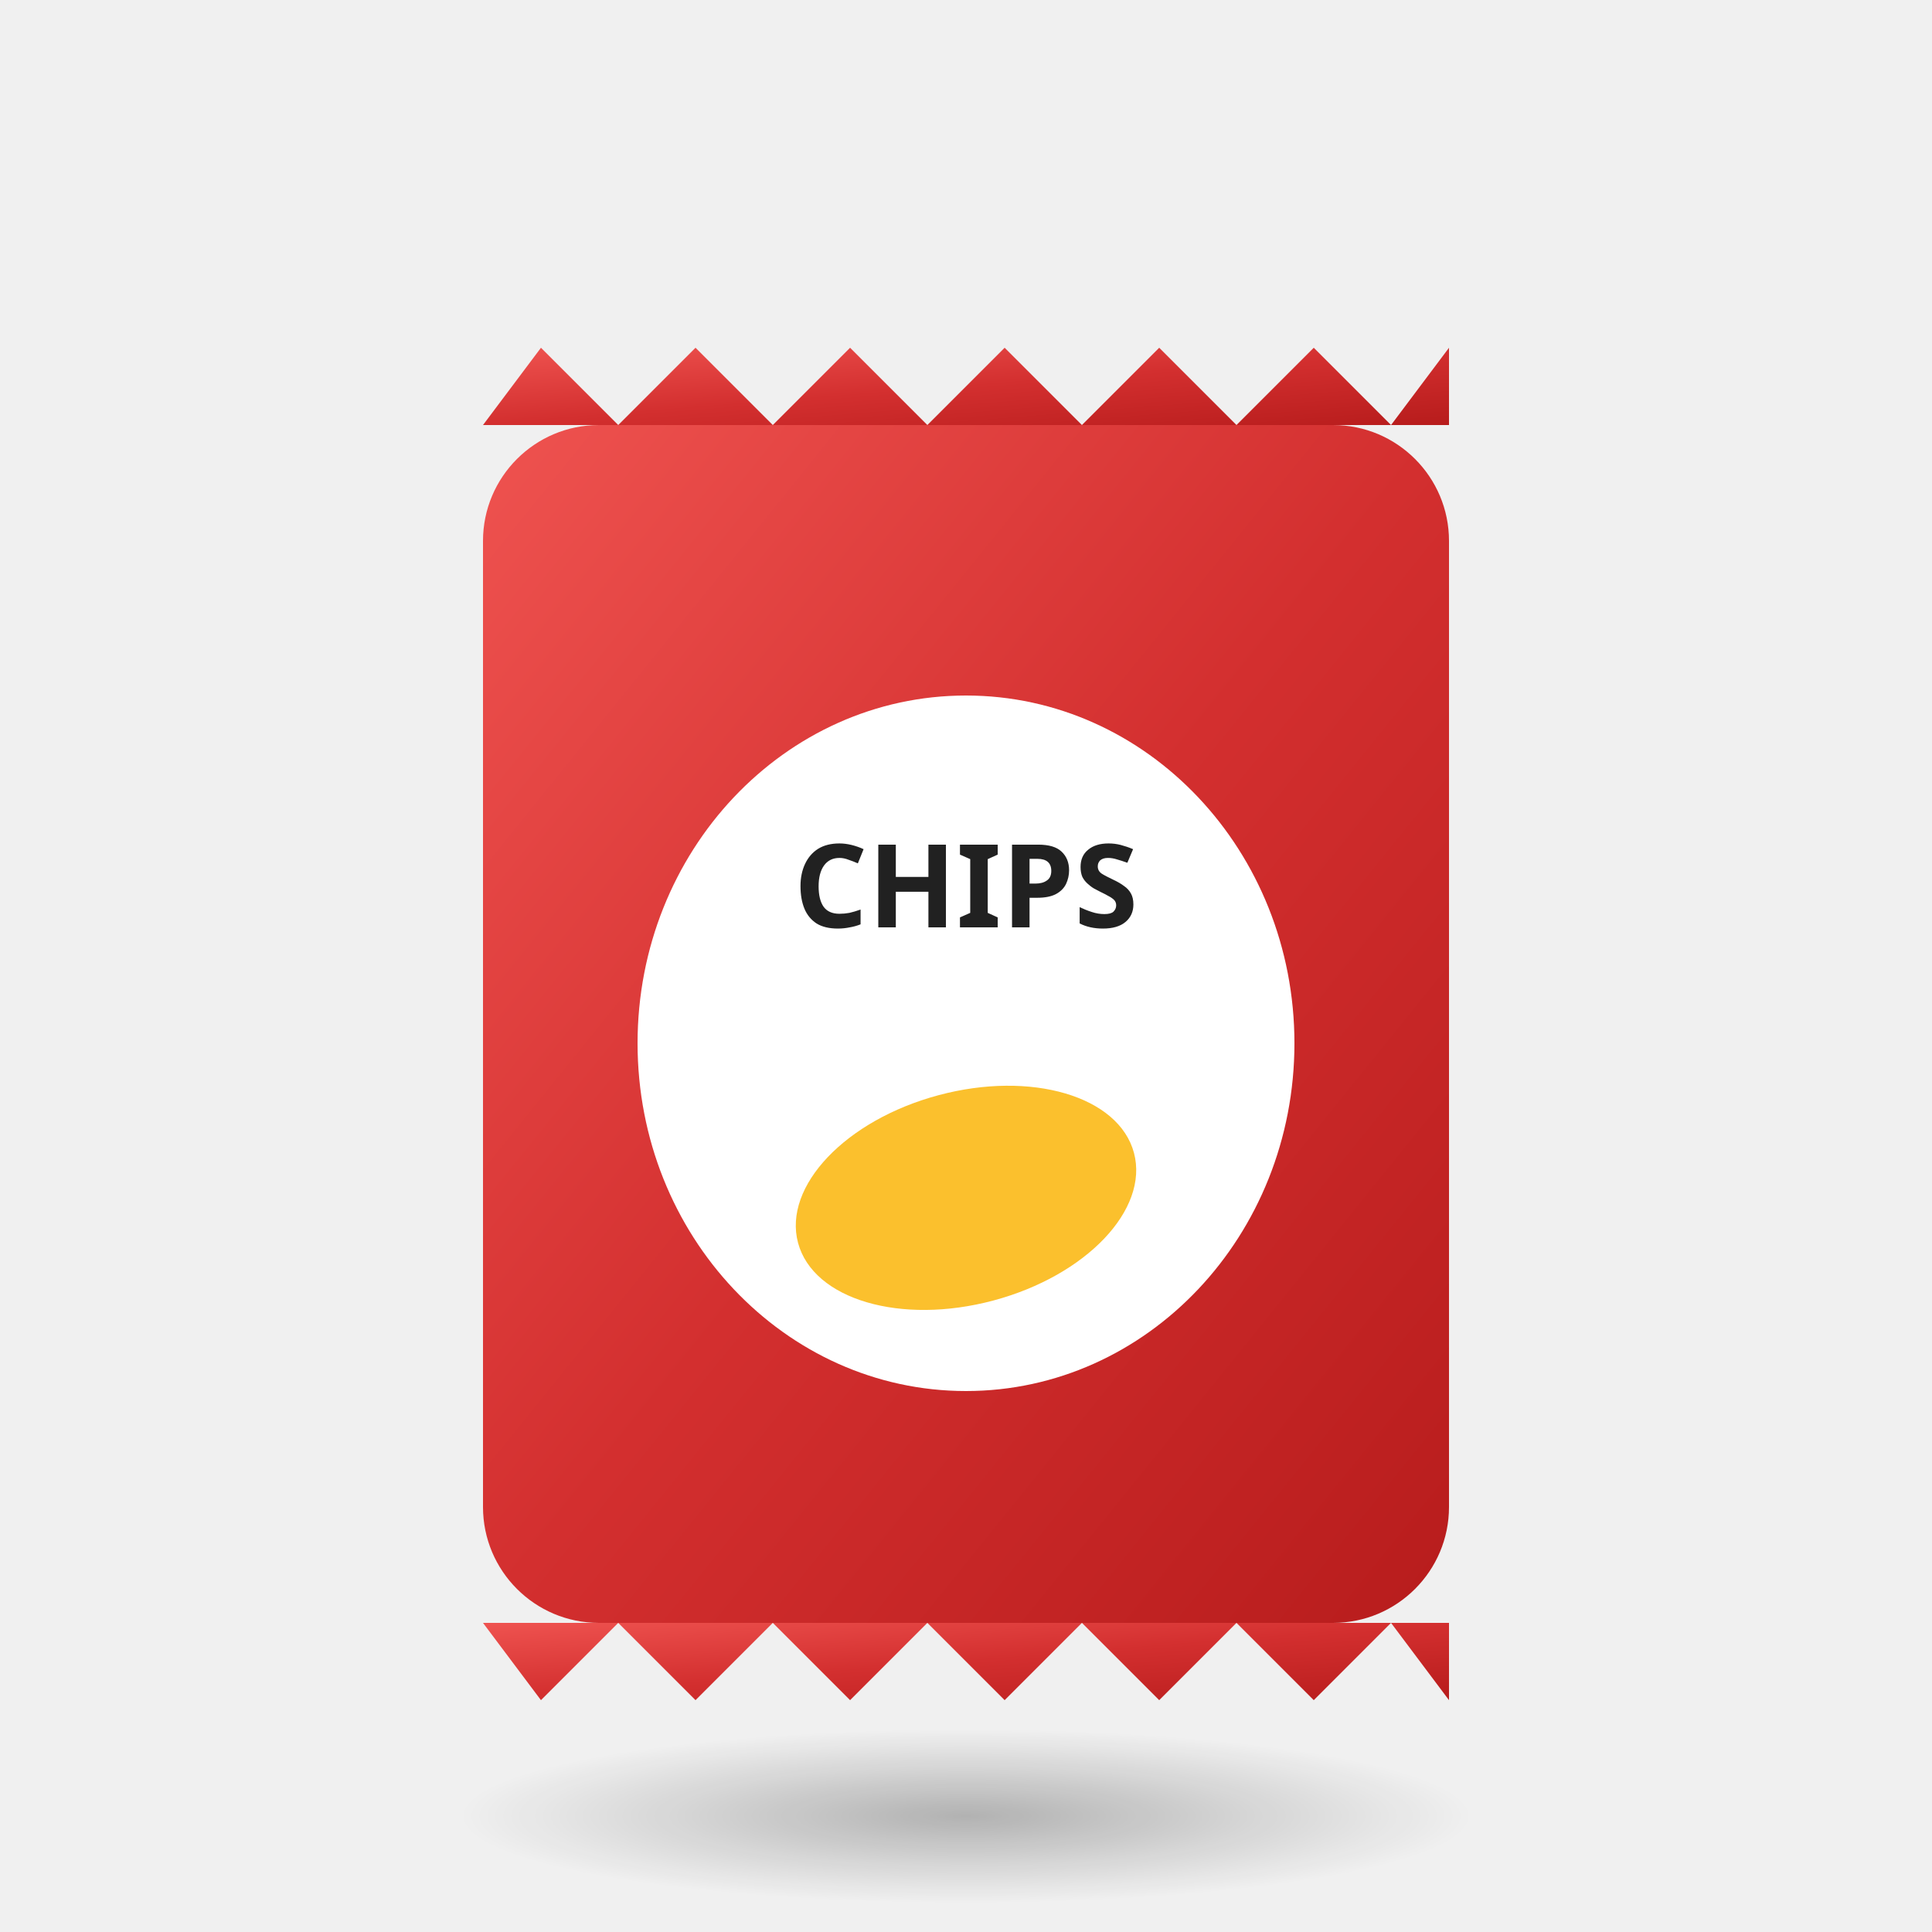
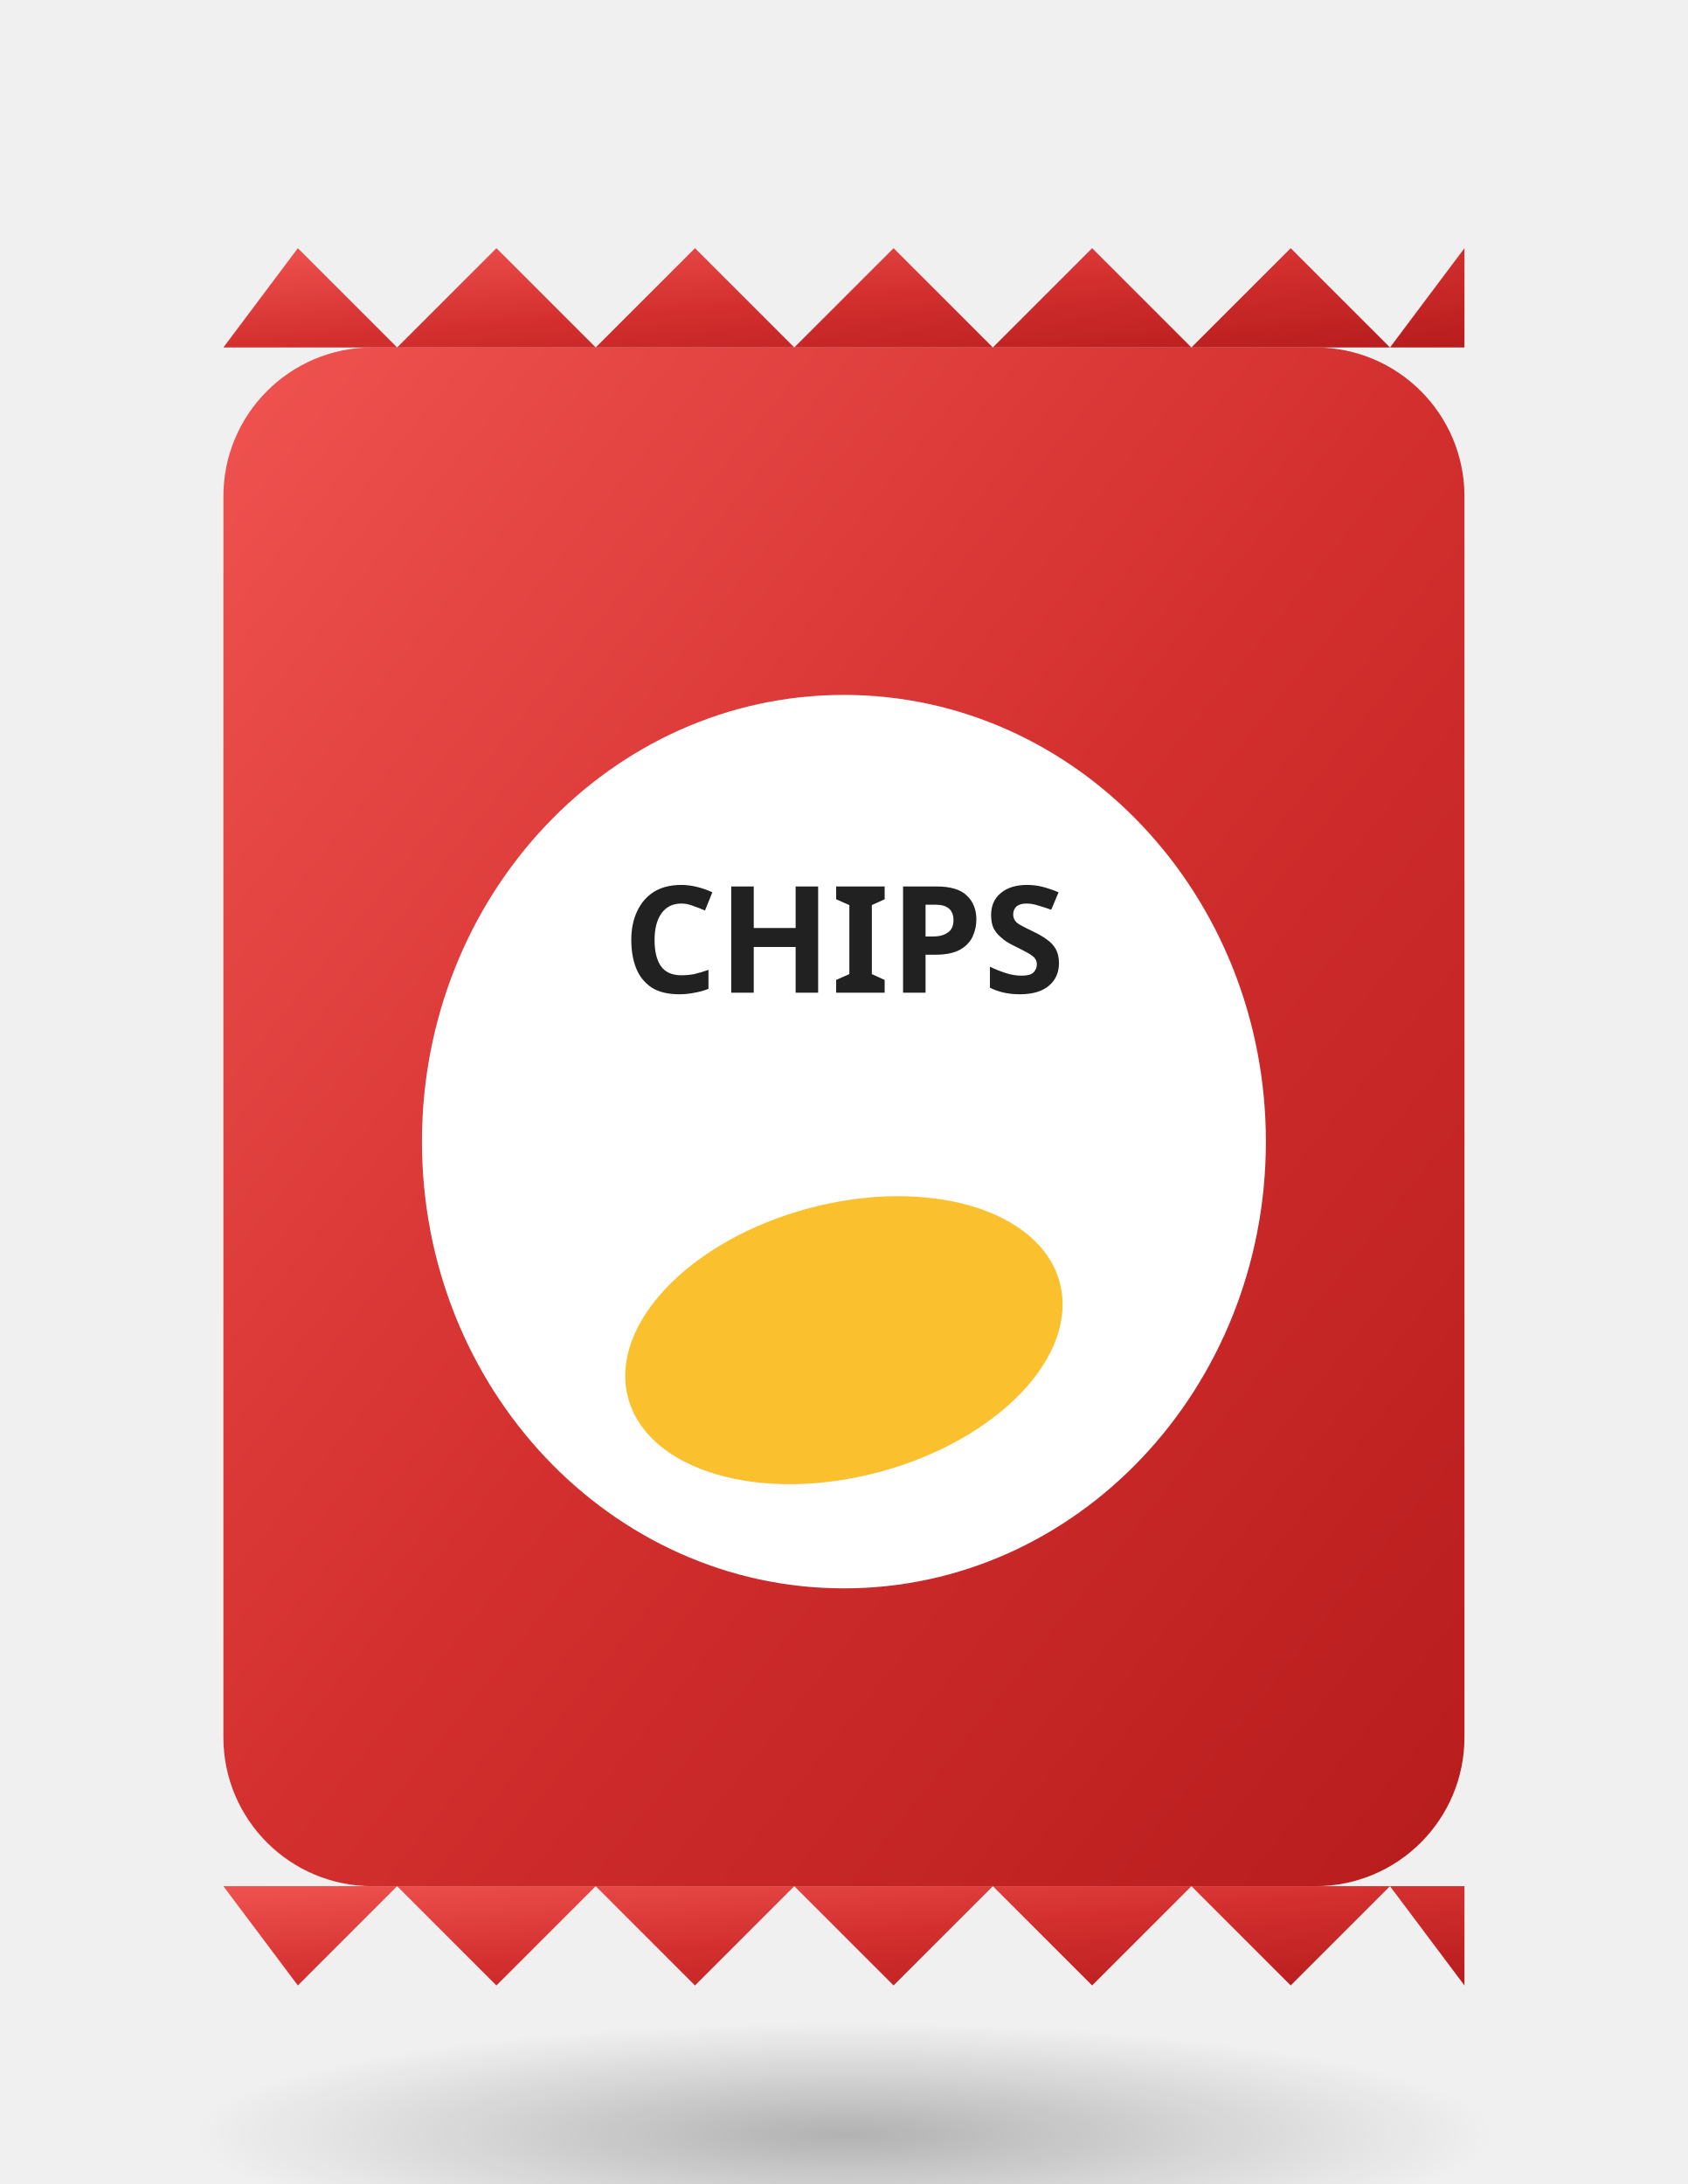
- <svg xmlns="http://www.w3.org/2000/svg" viewBox="0 0 100 100" width="100%" height="100%">
+ <svg xmlns="http://www.w3.org/2000/svg" viewBox="16 8 68 88" width="100%" height="100%">
  <defs>
    <filter id="clay-blur" x="-20%" y="-20%" width="140%" height="140%">
      <feGaussianBlur stdDeviation="1.2" />
    </filter>
    <radialGradient id="clay-shadow" cx="50%" cy="50%" r="50%">
      <stop offset="0%" stop-color="#000" stop-opacity="0.26" />
      <stop offset="60%" stop-color="#000" stop-opacity="0.10" />
      <stop offset="100%" stop-color="#000" stop-opacity="0" />
    </radialGradient>
    <radialGradient id="gloss-eye" cx="35%" cy="30%" r="65%">
      <stop offset="0%" stop-color="#37474f" />
      <stop offset="60%" stop-color="#212121" />
      <stop offset="100%" stop-color="#000000" />
    </radialGradient>
    <linearGradient id="cbag-red_snack_bag" x1="0%" y1="0%" x2="100%" y2="100%">
      <stop offset="0%" stop-color="#ef5350" />
      <stop offset="50%" stop-color="#d32f2f" />
      <stop offset="100%" stop-color="#b71c1c" />
    </linearGradient>
  </defs>
  <ellipse cx="50" cy="94" rx="26" ry="4.5" fill="url(#clay-shadow)" />
  <rect x="25" y="22" width="50" height="62" rx="6" fill="url(#cbag-red_snack_bag)" />
  <path d="M25,22 L28,18 L32,22 L36,18 L40,22 L44,18 L48,22 L52,18 L56,22 L60,18 L64,22 L68,18 L72,22 L75,18 L75,22 Z" fill="url(#cbag-red_snack_bag)" />
  <path d="M25,84 L28,88 L32,84 L36,88 L40,84 L44,88 L48,84 L52,88 L56,84 L60,88 L64,84 L68,88 L72,84 L75,88 L75,84 Z" fill="url(#cbag-red_snack_bag)" />
  <ellipse cx="50" cy="54" rx="17" ry="18" fill="#ffffff" />
  <text x="50" y="48" font-size="6" font-weight="900" fill="#212121" text-anchor="middle" font-family="sans-serif">CHIPS</text>
  <ellipse cx="50" cy="62" rx="9" ry="5.5" fill="#fbc02d" transform="rotate(-15 50 62)" />
</svg>
